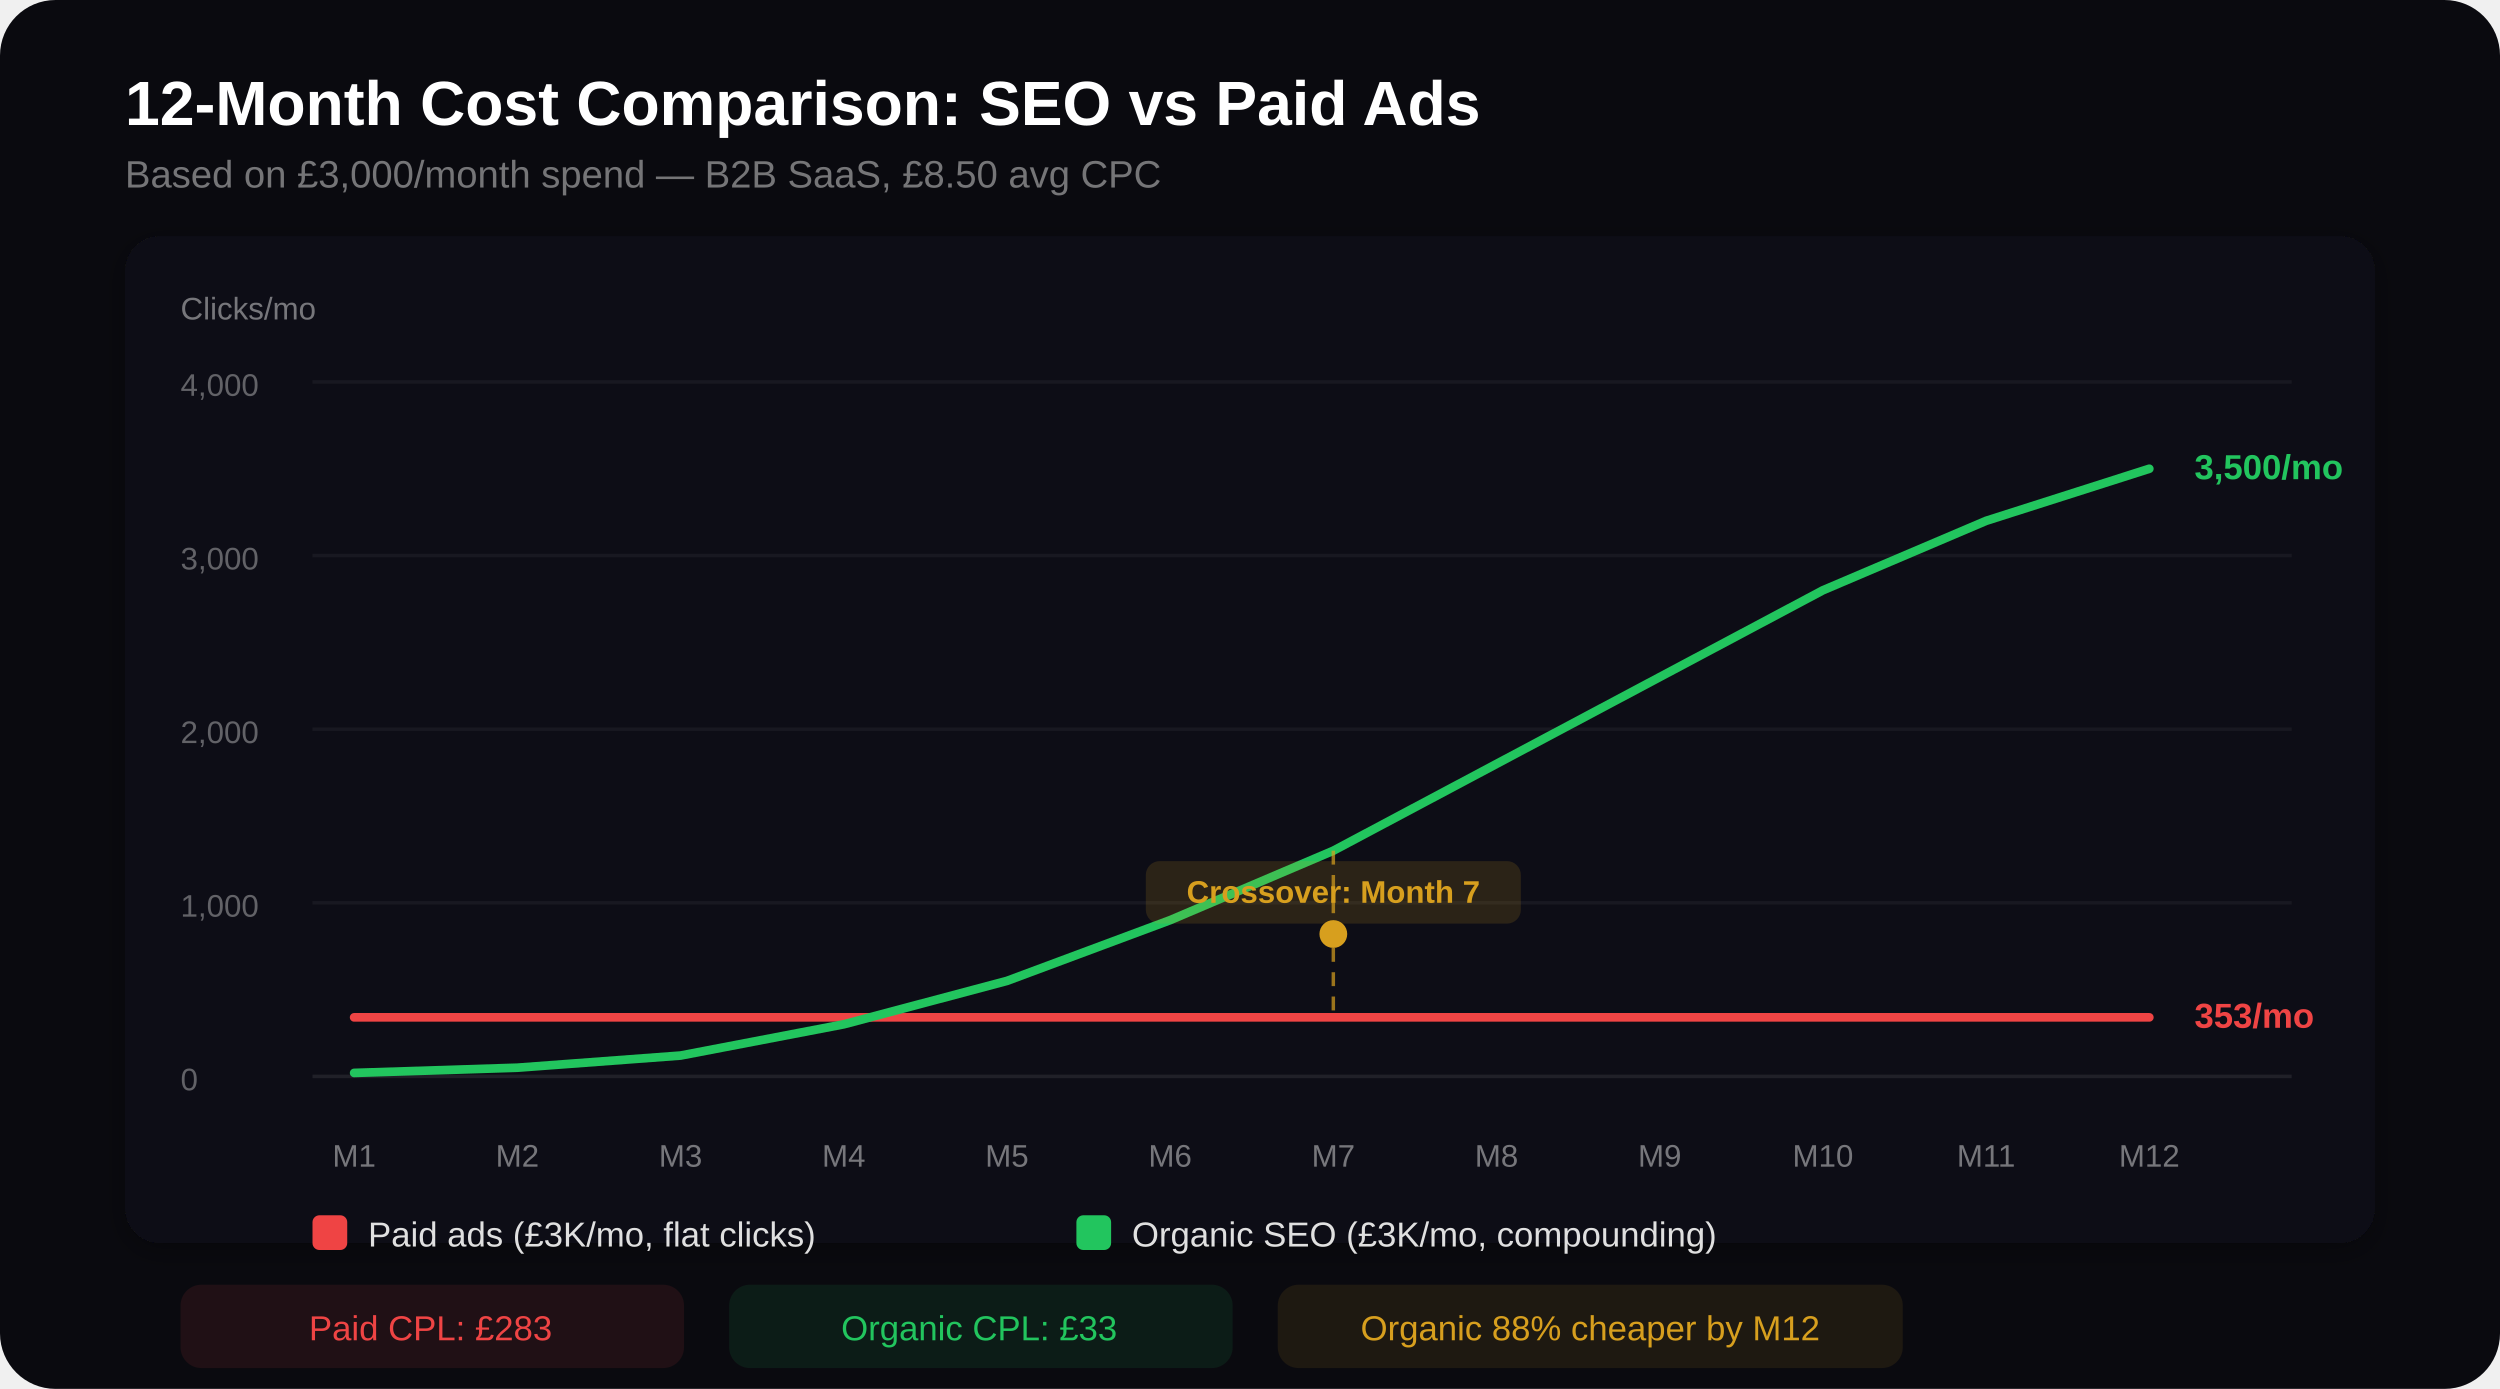
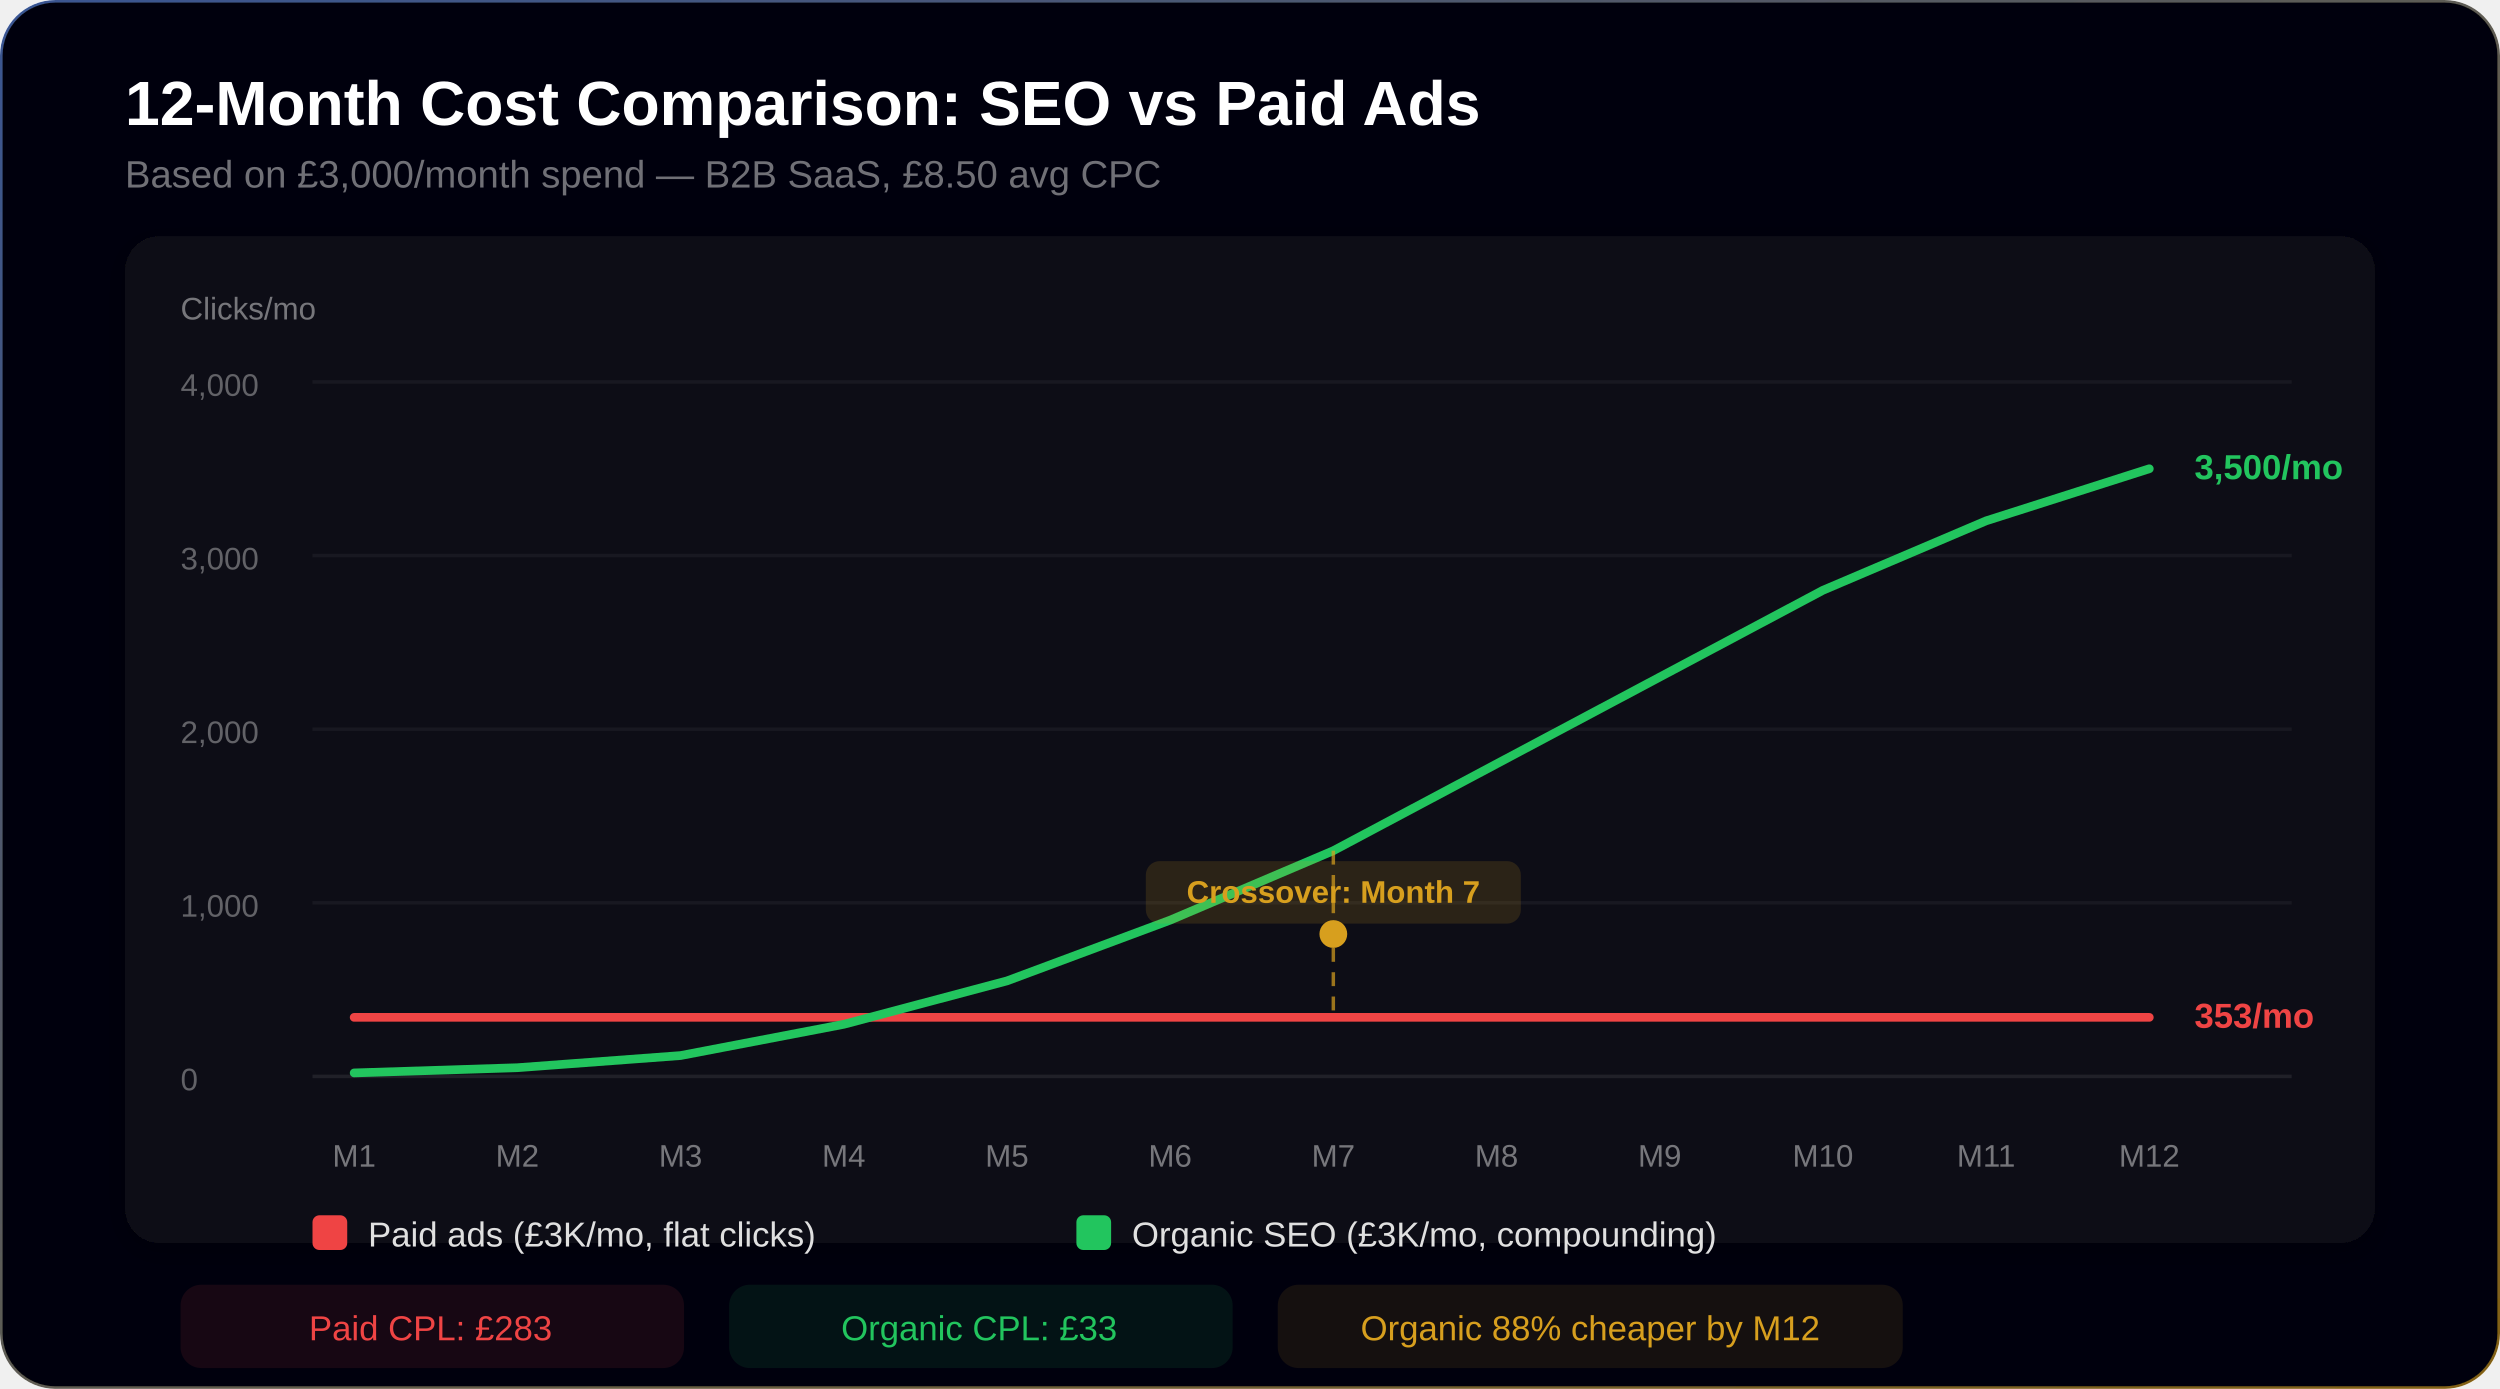
<svg xmlns="http://www.w3.org/2000/svg" viewBox="0 0 720 400" width="720" height="400">
  <defs>
+     <linearGradient id="brandFrameGrad" x1="0%" y1="0%" x2="100%" y2="100%">
+       <stop offset="0%" stop-color="#5B8AEF" />
+       <stop offset="100%" stop-color="#D79F1E" />
+     </linearGradient>
+     <filter id="brandFrameGlow" x="-20%" y="-20%" width="140%" height="140%">
+       <feGaussianBlur stdDeviation="3" result="b" />
+       <feMerge>
+         <feMergeNode in="b" />
+         <feMergeNode in="SourceGraphic" />
+       </feMerge>
+     </filter>
    <clipPath id="roundedClip1">
      <rect width="720" height="400" rx="16" ry="16" />
    </clipPath>
    <filter id="cardShadow1">
      <feDropShadow dx="0" dy="2" stdDeviation="4" flood-color="#000000" flood-opacity="0.3" />
    </filter>
  </defs>
  <g clip-path="url(#roundedClip1)">
-     <rect width="720" height="400" rx="16" ry="16" fill="#0a0a0f" />
+     <rect width="720" height="400" rx="16" ry="16" fill="#050507" stroke="url(#brandFrameGrad)" stroke-width="1.5" stroke-opacity="0.6" filter="url(#brandFrameGlow)" />
    <text x="36" y="36" font-family="Arial, Helvetica, sans-serif" font-size="18" font-weight="bold" fill="#ffffff">12-Month Cost Comparison: SEO vs Paid Ads</text>
    <text x="36" y="54" font-family="Arial, Helvetica, sans-serif" font-size="11" fill="#e0e0e0" opacity="0.5">Based on £3,000/month spend — B2B SaaS, £8.50 avg CPC</text>
    <rect x="36" y="68" width="648" height="290" rx="10" ry="10" fill="#111118" filter="url(#cardShadow1)" />
    <text x="52" y="92" font-family="Arial, Helvetica, sans-serif" font-size="9" fill="#e0e0e0" opacity="0.5">Clicks/mo</text>
    <text x="52" y="114" font-family="Arial, Helvetica, sans-serif" font-size="9" fill="#e0e0e0" opacity="0.4">4,000</text>
    <text x="52" y="164" font-family="Arial, Helvetica, sans-serif" font-size="9" fill="#e0e0e0" opacity="0.4">3,000</text>
    <text x="52" y="214" font-family="Arial, Helvetica, sans-serif" font-size="9" fill="#e0e0e0" opacity="0.4">2,000</text>
    <text x="52" y="264" font-family="Arial, Helvetica, sans-serif" font-size="9" fill="#e0e0e0" opacity="0.4">1,000</text>
    <text x="52" y="314" font-family="Arial, Helvetica, sans-serif" font-size="9" fill="#e0e0e0" opacity="0.4">0</text>
    <line x1="90" y1="110" x2="660" y2="110" stroke="#ffffff" stroke-opacity="0.05" stroke-width="1" />
    <line x1="90" y1="160" x2="660" y2="160" stroke="#ffffff" stroke-opacity="0.05" stroke-width="1" />
    <line x1="90" y1="210" x2="660" y2="210" stroke="#ffffff" stroke-opacity="0.05" stroke-width="1" />
    <line x1="90" y1="260" x2="660" y2="260" stroke="#ffffff" stroke-opacity="0.05" stroke-width="1" />
    <line x1="90" y1="310" x2="660" y2="310" stroke="#ffffff" stroke-opacity="0.08" stroke-width="1" />
    <text x="102" y="336" font-family="Arial, Helvetica, sans-serif" font-size="9" fill="#e0e0e0" opacity="0.5" text-anchor="middle">M1</text>
    <text x="149" y="336" font-family="Arial, Helvetica, sans-serif" font-size="9" fill="#e0e0e0" opacity="0.5" text-anchor="middle">M2</text>
    <text x="196" y="336" font-family="Arial, Helvetica, sans-serif" font-size="9" fill="#e0e0e0" opacity="0.5" text-anchor="middle">M3</text>
    <text x="243" y="336" font-family="Arial, Helvetica, sans-serif" font-size="9" fill="#e0e0e0" opacity="0.5" text-anchor="middle">M4</text>
    <text x="290" y="336" font-family="Arial, Helvetica, sans-serif" font-size="9" fill="#e0e0e0" opacity="0.5" text-anchor="middle">M5</text>
    <text x="337" y="336" font-family="Arial, Helvetica, sans-serif" font-size="9" fill="#e0e0e0" opacity="0.5" text-anchor="middle">M6</text>
    <text x="384" y="336" font-family="Arial, Helvetica, sans-serif" font-size="9" fill="#e0e0e0" opacity="0.5" text-anchor="middle">M7</text>
    <text x="431" y="336" font-family="Arial, Helvetica, sans-serif" font-size="9" fill="#e0e0e0" opacity="0.5" text-anchor="middle">M8</text>
    <text x="478" y="336" font-family="Arial, Helvetica, sans-serif" font-size="9" fill="#e0e0e0" opacity="0.5" text-anchor="middle">M9</text>
    <text x="525" y="336" font-family="Arial, Helvetica, sans-serif" font-size="9" fill="#e0e0e0" opacity="0.5" text-anchor="middle">M10</text>
    <text x="572" y="336" font-family="Arial, Helvetica, sans-serif" font-size="9" fill="#e0e0e0" opacity="0.5" text-anchor="middle">M11</text>
    <text x="619" y="336" font-family="Arial, Helvetica, sans-serif" font-size="9" fill="#e0e0e0" opacity="0.5" text-anchor="middle">M12</text>
    <polyline points="102,293 149,293 196,293 243,293 290,293 337,293 384,293 431,293 478,293 525,293 572,293 619,293" fill="none" stroke="#ef4444" stroke-width="2.5" stroke-linecap="round" stroke-linejoin="round" />
    <polyline points="102,309 149,307.5 196,304 243,295 290,282.5 337,265 384,245 431,220 478,195 525,170 572,150 619,135" fill="none" stroke="#22c55e" stroke-width="2.5" stroke-linecap="round" stroke-linejoin="round" />
    <line x1="384" y1="245" x2="384" y2="293" stroke="#d79f1e" stroke-width="1" stroke-dasharray="4,3" opacity="0.7" />
    <circle cx="384" cy="269" r="4" fill="#d79f1e" />
    <rect x="330" y="248" width="108" height="18" rx="4" ry="4" fill="#d79f1e" opacity="0.15" />
    <text x="384" y="260" font-family="Arial, Helvetica, sans-serif" font-size="9" font-weight="bold" fill="#d79f1e" text-anchor="middle">Crossover: Month 7</text>
    <text x="632" y="296" font-family="Arial, Helvetica, sans-serif" font-size="10" font-weight="bold" fill="#ef4444">353/mo</text>
    <text x="632" y="138" font-family="Arial, Helvetica, sans-serif" font-size="10" font-weight="bold" fill="#22c55e">3,500/mo</text>
    <rect x="90" y="350" width="10" height="10" rx="2" ry="2" fill="#ef4444" />
    <text x="106" y="359" font-family="Arial, Helvetica, sans-serif" font-size="10" fill="#e0e0e0">Paid ads (£3K/mo, flat clicks)</text>
    <rect x="310" y="350" width="10" height="10" rx="2" ry="2" fill="#22c55e" />
    <text x="326" y="359" font-family="Arial, Helvetica, sans-serif" font-size="10" fill="#e0e0e0">Organic SEO (£3K/mo, compounding)</text>
    <rect x="52" y="370" width="145" height="24" rx="6" ry="6" fill="#ef4444" opacity="0.1" />
    <text x="124" y="386" font-family="Arial, Helvetica, sans-serif" font-size="10" fill="#ef4444" text-anchor="middle">Paid CPL: £283</text>
    <rect x="210" y="370" width="145" height="24" rx="6" ry="6" fill="#22c55e" opacity="0.1" />
    <text x="282" y="386" font-family="Arial, Helvetica, sans-serif" font-size="10" fill="#22c55e" text-anchor="middle">Organic CPL: £33</text>
    <rect x="368" y="370" width="180" height="24" rx="6" ry="6" fill="#d79f1e" opacity="0.1" />
    <text x="458" y="386" font-family="Arial, Helvetica, sans-serif" font-size="10" fill="#d79f1e" text-anchor="middle">Organic 88% cheaper by M12</text>
  </g>
</svg>
